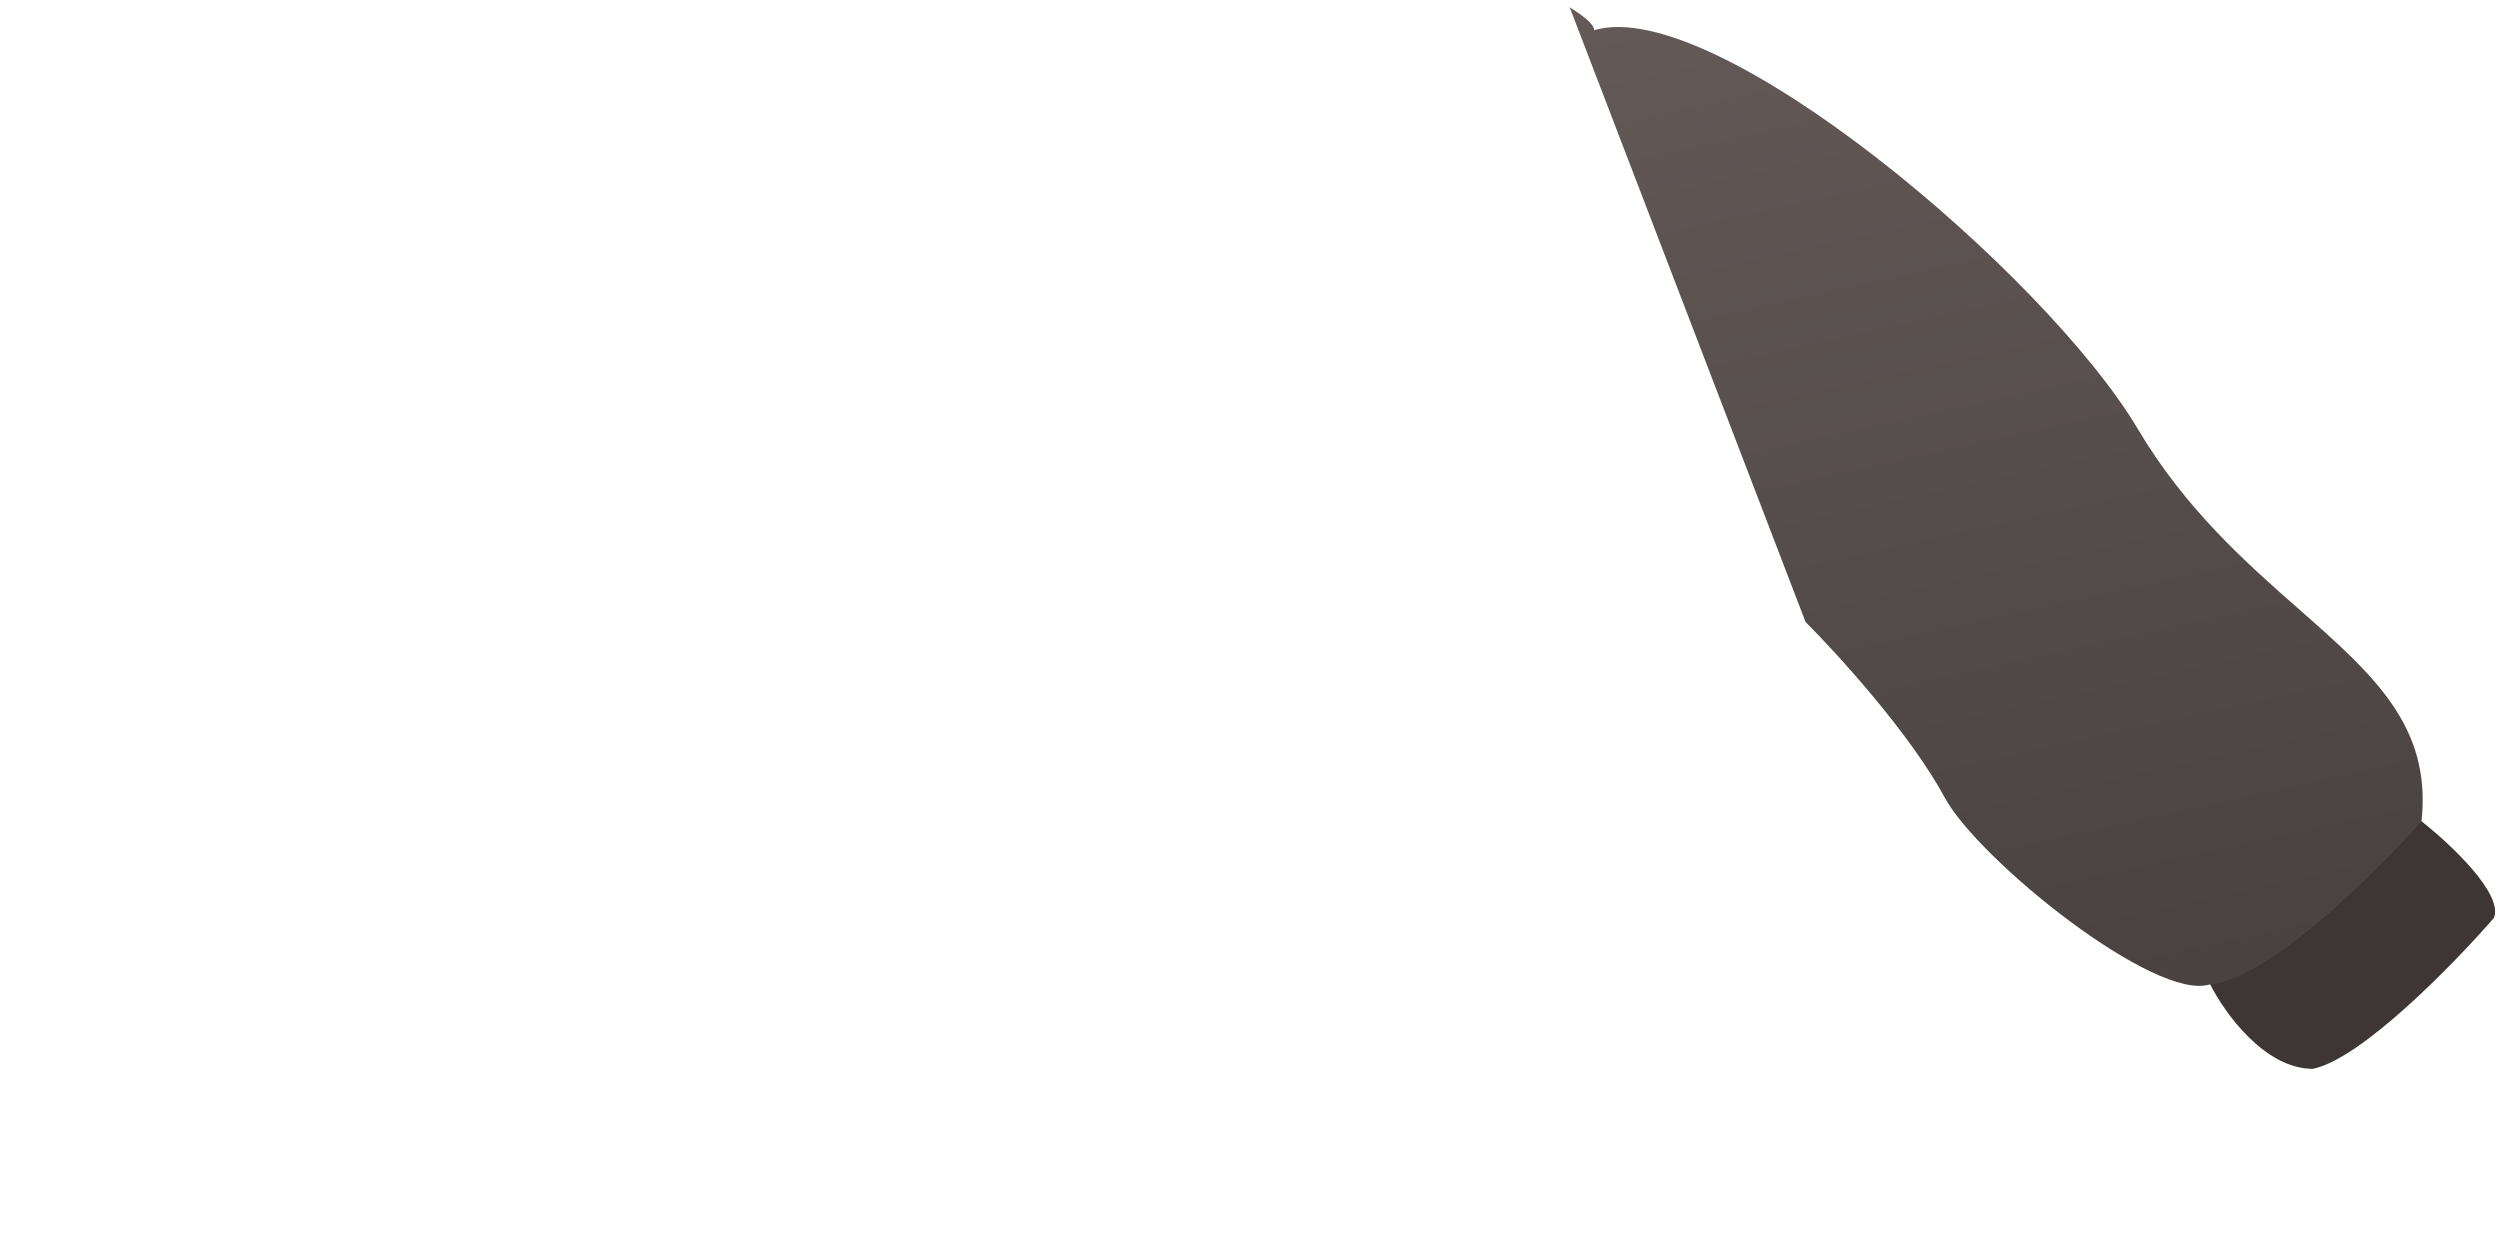
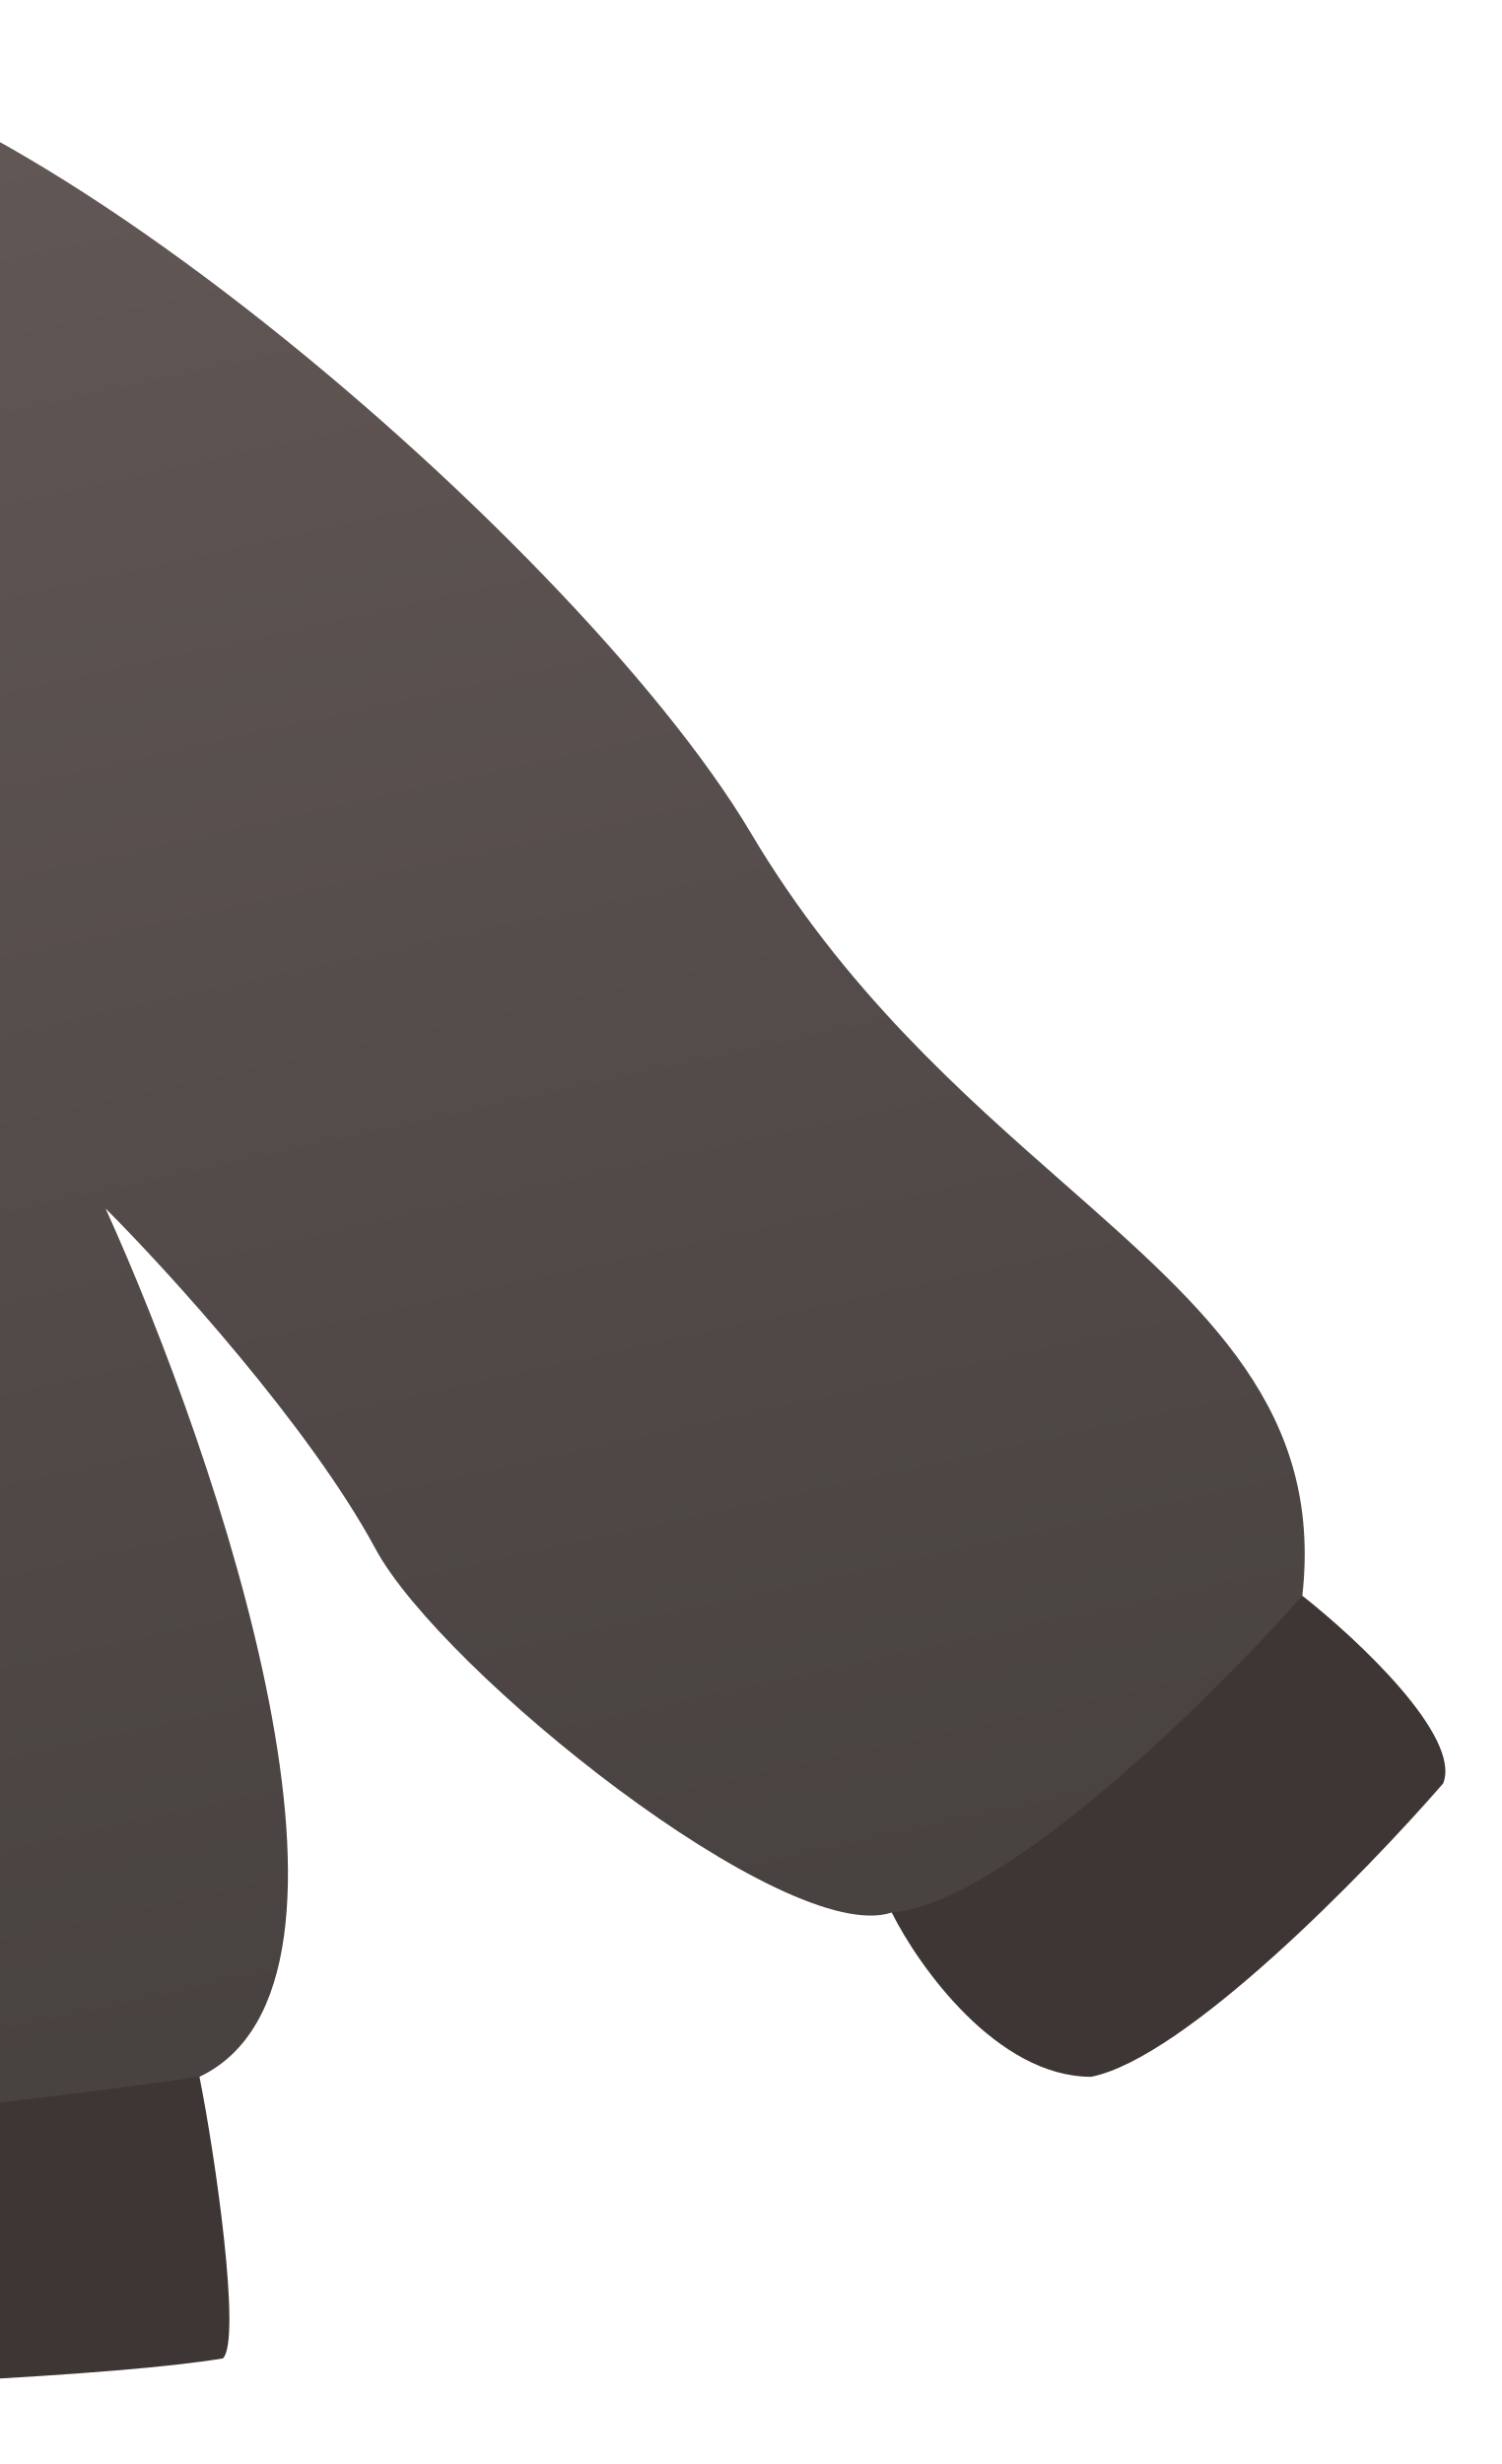
- <svg xmlns="http://www.w3.org/2000/svg" viewBox="1193.0 172.0 207.0 103.0" width="100%" height="100%">
+ <svg xmlns="http://www.w3.org/2000/svg" viewBox="1338.0 172.0 64 105" width="100%" height="100%">
  <defs>
    <filter id="filter629_ddd_495_57" x="1187" y="165" width="93.366" height="122.5" filterUnits="userSpaceOnUse" color-interpolation-filters="sRGB">
      <feFlood flood-opacity="0" result="BackgroundImageFix" />
      <feColorMatrix in="SourceAlpha" type="matrix" values="0 0 0 0 0 0 0 0 0 0 0 0 0 0 0 0 0 0 127 0" result="hardAlpha" />
      <feOffset dy="4" />
      <feGaussianBlur stdDeviation="2" />
      <feColorMatrix type="matrix" values="0 0 0 0 0.733 0 0 0 0 0.144 0 0 0 0 0.144 0 0 0 0.8 0" />
      <feBlend mode="normal" in2="BackgroundImageFix" result="effect1_dropShadow_495_57" />
      <feColorMatrix in="SourceAlpha" type="matrix" values="0 0 0 0 0 0 0 0 0 0 0 0 0 0 0 0 0 0 127 0" result="hardAlpha" />
      <feOffset dy="4" />
      <feGaussianBlur stdDeviation="2" />
      <feColorMatrix type="matrix" values="0 0 0 0 0.733 0 0 0 0 0.144 0 0 0 0 0.144 0 0 0 0.8 0" />
      <feBlend mode="normal" in2="effect1_dropShadow_495_57" result="effect2_dropShadow_495_57" />
      <feColorMatrix in="SourceAlpha" type="matrix" values="0 0 0 0 0 0 0 0 0 0 0 0 0 0 0 0 0 0 127 0" result="hardAlpha" />
      <feOffset dy="4" />
      <feGaussianBlur stdDeviation="2" />
      <feColorMatrix type="matrix" values="0 0 0 0 0.733 0 0 0 0 0.144 0 0 0 0 0.144 0 0 0 0.8 0" />
      <feBlend mode="normal" in2="effect2_dropShadow_495_57" result="effect3_dropShadow_495_57" />
      <feBlend mode="normal" in="SourceGraphic" in2="effect3_dropShadow_495_57" result="shape" />
    </filter>
    <linearGradient id="paint199_linear_495_57" x1="1238.5" y1="280" x2="1262" y2="173" gradientUnits="userSpaceOnUse">
      <stop stop-color="#413C3B" />
      <stop offset="1" stop-color="#635957" />
    </linearGradient>
    <filter id="filter630_ddd_495_57" x="1187" y="165" width="93.366" height="122.5" filterUnits="userSpaceOnUse" color-interpolation-filters="sRGB">
      <feFlood flood-opacity="0" result="BackgroundImageFix" />
      <feColorMatrix in="SourceAlpha" type="matrix" values="0 0 0 0 0 0 0 0 0 0 0 0 0 0 0 0 0 0 127 0" result="hardAlpha" />
      <feOffset dy="4" />
      <feGaussianBlur stdDeviation="2" />
      <feColorMatrix type="matrix" values="0 0 0 0 0.733 0 0 0 0 0.144 0 0 0 0 0.144 0 0 0 0.8 0" />
      <feBlend mode="normal" in2="BackgroundImageFix" result="effect1_dropShadow_495_57" />
      <feColorMatrix in="SourceAlpha" type="matrix" values="0 0 0 0 0 0 0 0 0 0 0 0 0 0 0 0 0 0 127 0" result="hardAlpha" />
      <feOffset dy="4" />
      <feGaussianBlur stdDeviation="2" />
      <feColorMatrix type="matrix" values="0 0 0 0 0.733 0 0 0 0 0.144 0 0 0 0 0.144 0 0 0 0.8 0" />
      <feBlend mode="normal" in2="effect1_dropShadow_495_57" result="effect2_dropShadow_495_57" />
      <feColorMatrix in="SourceAlpha" type="matrix" values="0 0 0 0 0 0 0 0 0 0 0 0 0 0 0 0 0 0 127 0" result="hardAlpha" />
      <feOffset dy="4" />
      <feGaussianBlur stdDeviation="2" />
      <feColorMatrix type="matrix" values="0 0 0 0 0.733 0 0 0 0 0.144 0 0 0 0 0.144 0 0 0 0.8 0" />
      <feBlend mode="normal" in2="effect2_dropShadow_495_57" result="effect3_dropShadow_495_57" />
      <feBlend mode="normal" in="SourceGraphic" in2="effect3_dropShadow_495_57" result="shape" />
    </filter>
    <linearGradient id="paint200_linear_495_57" x1="1238.5" y1="280" x2="1262" y2="173" gradientUnits="userSpaceOnUse">
      <stop stop-color="#413C3B" />
      <stop offset="1" stop-color="#635957" />
    </linearGradient>
    <filter id="filter631_ddd_495_57" x="1313" y="165" width="93.366" height="122.5" filterUnits="userSpaceOnUse" color-interpolation-filters="sRGB">
      <feFlood flood-opacity="0" result="BackgroundImageFix" />
      <feColorMatrix in="SourceAlpha" type="matrix" values="0 0 0 0 0 0 0 0 0 0 0 0 0 0 0 0 0 0 127 0" result="hardAlpha" />
      <feOffset dy="4" />
      <feGaussianBlur stdDeviation="2" />
      <feColorMatrix type="matrix" values="0 0 0 0 0.733 0 0 0 0 0.144 0 0 0 0 0.144 0 0 0 0.8 0" />
      <feBlend mode="normal" in2="BackgroundImageFix" result="effect1_dropShadow_495_57" />
      <feColorMatrix in="SourceAlpha" type="matrix" values="0 0 0 0 0 0 0 0 0 0 0 0 0 0 0 0 0 0 127 0" result="hardAlpha" />
      <feOffset dy="4" />
      <feGaussianBlur stdDeviation="2" />
      <feColorMatrix type="matrix" values="0 0 0 0 0.733 0 0 0 0 0.144 0 0 0 0 0.144 0 0 0 0.8 0" />
      <feBlend mode="normal" in2="effect1_dropShadow_495_57" result="effect2_dropShadow_495_57" />
      <feColorMatrix in="SourceAlpha" type="matrix" values="0 0 0 0 0 0 0 0 0 0 0 0 0 0 0 0 0 0 127 0" result="hardAlpha" />
      <feOffset dy="4" />
      <feGaussianBlur stdDeviation="2" />
      <feColorMatrix type="matrix" values="0 0 0 0 0.733 0 0 0 0 0.144 0 0 0 0 0.144 0 0 0 0.8 0" />
      <feBlend mode="normal" in2="effect2_dropShadow_495_57" result="effect3_dropShadow_495_57" />
      <feBlend mode="normal" in="SourceGraphic" in2="effect3_dropShadow_495_57" result="shape" />
    </filter>
    <linearGradient id="paint201_linear_495_57" x1="1354.87" y1="280" x2="1331.37" y2="173" gradientUnits="userSpaceOnUse">
      <stop stop-color="#413C3B" />
      <stop offset="1" stop-color="#635957" />
    </linearGradient>
    <filter id="filter632_di_495_57" x="1295.96" y="197.344" width="13.731" height="10.991" filterUnits="userSpaceOnUse" color-interpolation-filters="sRGB">
      <feFlood flood-opacity="0" result="BackgroundImageFix" />
      <feColorMatrix in="SourceAlpha" type="matrix" values="0 0 0 0 0 0 0 0 0 0 0 0 0 0 0 0 0 0 127 0" result="hardAlpha" />
      <feOffset dy="1" />
      <feGaussianBlur stdDeviation="1" />
      <feColorMatrix type="matrix" values="0 0 0 0 0.904 0 0 0 0 0.364 0 0 0 0 0.245 0 0 0 0.1 0" />
      <feBlend mode="normal" in2="BackgroundImageFix" result="effect1_dropShadow_495_57" />
      <feBlend mode="normal" in="SourceGraphic" in2="effect1_dropShadow_495_57" result="shape" />
      <feColorMatrix in="SourceAlpha" type="matrix" values="0 0 0 0 0 0 0 0 0 0 0 0 0 0 0 0 0 0 127 0" result="hardAlpha" />
      <feOffset />
      <feGaussianBlur stdDeviation="1.5" />
      <feComposite in2="hardAlpha" operator="arithmetic" k2="-1" k3="1" />
      <feColorMatrix type="matrix" values="0 0 0 0 1 0 0 0 0 0.842 0 0 0 0 0.45 0 0 0 1 0" />
      <feBlend mode="normal" in2="shape" result="effect2_innerShadow_495_57" />
    </filter>
    <filter id="filter633_di_495_57" x="1282.92" y="197.344" width="13.73" height="10.991" filterUnits="userSpaceOnUse" color-interpolation-filters="sRGB">
      <feFlood flood-opacity="0" result="BackgroundImageFix" />
      <feColorMatrix in="SourceAlpha" type="matrix" values="0 0 0 0 0 0 0 0 0 0 0 0 0 0 0 0 0 0 127 0" result="hardAlpha" />
      <feOffset dy="1" />
      <feGaussianBlur stdDeviation="1" />
      <feColorMatrix type="matrix" values="0 0 0 0 0.904 0 0 0 0 0.364 0 0 0 0 0.245 0 0 0 0.1 0" />
      <feBlend mode="normal" in2="BackgroundImageFix" result="effect1_dropShadow_495_57" />
      <feBlend mode="normal" in="SourceGraphic" in2="effect1_dropShadow_495_57" result="shape" />
      <feColorMatrix in="SourceAlpha" type="matrix" values="0 0 0 0 0 0 0 0 0 0 0 0 0 0 0 0 0 0 127 0" result="hardAlpha" />
      <feOffset />
      <feGaussianBlur stdDeviation="1.5" />
      <feComposite in2="hardAlpha" operator="arithmetic" k2="-1" k3="1" />
      <feColorMatrix type="matrix" values="0 0 0 0 1 0 0 0 0 0.842 0 0 0 0 0.45 0 0 0 1 0" />
      <feBlend mode="normal" in2="shape" result="effect2_innerShadow_495_57" />
    </filter>
    <filter id="filter634_di_495_57" x="1280.29" y="191.176" width="13.387" height="11.472" filterUnits="userSpaceOnUse" color-interpolation-filters="sRGB">
      <feFlood flood-opacity="0" result="BackgroundImageFix" />
      <feColorMatrix in="SourceAlpha" type="matrix" values="0 0 0 0 0 0 0 0 0 0 0 0 0 0 0 0 0 0 127 0" result="hardAlpha" />
      <feOffset dy="1" />
      <feGaussianBlur stdDeviation="1" />
      <feColorMatrix type="matrix" values="0 0 0 0 0.904 0 0 0 0 0.364 0 0 0 0 0.245 0 0 0 0.1 0" />
      <feBlend mode="normal" in2="BackgroundImageFix" result="effect1_dropShadow_495_57" />
      <feBlend mode="normal" in="SourceGraphic" in2="effect1_dropShadow_495_57" result="shape" />
      <feColorMatrix in="SourceAlpha" type="matrix" values="0 0 0 0 0 0 0 0 0 0 0 0 0 0 0 0 0 0 127 0" result="hardAlpha" />
      <feOffset />
      <feGaussianBlur stdDeviation="1.5" />
      <feComposite in2="hardAlpha" operator="arithmetic" k2="-1" k3="1" />
      <feColorMatrix type="matrix" values="0 0 0 0 1 0 0 0 0 0.842 0 0 0 0 0.45 0 0 0 1 0" />
      <feBlend mode="normal" in2="shape" result="effect2_innerShadow_495_57" />
    </filter>
    <filter id="filter635_di_495_57" x="1277.97" y="184.643" width="12.385" height="12.572" filterUnits="userSpaceOnUse" color-interpolation-filters="sRGB">
      <feFlood flood-opacity="0" result="BackgroundImageFix" />
      <feColorMatrix in="SourceAlpha" type="matrix" values="0 0 0 0 0 0 0 0 0 0 0 0 0 0 0 0 0 0 127 0" result="hardAlpha" />
      <feOffset dy="1" />
      <feGaussianBlur stdDeviation="1" />
      <feColorMatrix type="matrix" values="0 0 0 0 0.904 0 0 0 0 0.364 0 0 0 0 0.245 0 0 0 0.1 0" />
      <feBlend mode="normal" in2="BackgroundImageFix" result="effect1_dropShadow_495_57" />
      <feBlend mode="normal" in="SourceGraphic" in2="effect1_dropShadow_495_57" result="shape" />
      <feColorMatrix in="SourceAlpha" type="matrix" values="0 0 0 0 0 0 0 0 0 0 0 0 0 0 0 0 0 0 127 0" result="hardAlpha" />
      <feOffset />
      <feGaussianBlur stdDeviation="1.5" />
      <feComposite in2="hardAlpha" operator="arithmetic" k2="-1" k3="1" />
      <feColorMatrix type="matrix" values="0 0 0 0 1 0 0 0 0 0.842 0 0 0 0 0.45 0 0 0 1 0" />
      <feBlend mode="normal" in2="shape" result="effect2_innerShadow_495_57" />
    </filter>
    <filter id="filter636_di_495_57" x="1276.9" y="178.169" width="11.592" height="13.227" filterUnits="userSpaceOnUse" color-interpolation-filters="sRGB">
      <feFlood flood-opacity="0" result="BackgroundImageFix" />
      <feColorMatrix in="SourceAlpha" type="matrix" values="0 0 0 0 0 0 0 0 0 0 0 0 0 0 0 0 0 0 127 0" result="hardAlpha" />
      <feOffset dy="1" />
      <feGaussianBlur stdDeviation="1" />
      <feColorMatrix type="matrix" values="0 0 0 0 0.904 0 0 0 0 0.364 0 0 0 0 0.245 0 0 0 0.1 0" />
      <feBlend mode="normal" in2="BackgroundImageFix" result="effect1_dropShadow_495_57" />
      <feBlend mode="normal" in="SourceGraphic" in2="effect1_dropShadow_495_57" result="shape" />
      <feColorMatrix in="SourceAlpha" type="matrix" values="0 0 0 0 0 0 0 0 0 0 0 0 0 0 0 0 0 0 127 0" result="hardAlpha" />
      <feOffset />
      <feGaussianBlur stdDeviation="1.5" />
      <feComposite in2="hardAlpha" operator="arithmetic" k2="-1" k3="1" />
      <feColorMatrix type="matrix" values="0 0 0 0 1 0 0 0 0 0.842 0 0 0 0 0.45 0 0 0 1 0" />
      <feBlend mode="normal" in2="shape" result="effect2_innerShadow_495_57" />
    </filter>
    <filter id="filter637_di_495_57" x="1276.01" y="171.562" width="10.726" height="13.793" filterUnits="userSpaceOnUse" color-interpolation-filters="sRGB">
      <feFlood flood-opacity="0" result="BackgroundImageFix" />
      <feColorMatrix in="SourceAlpha" type="matrix" values="0 0 0 0 0 0 0 0 0 0 0 0 0 0 0 0 0 0 127 0" result="hardAlpha" />
      <feOffset dy="1" />
      <feGaussianBlur stdDeviation="1" />
      <feColorMatrix type="matrix" values="0 0 0 0 0.904 0 0 0 0 0.364 0 0 0 0 0.245 0 0 0 0.1 0" />
      <feBlend mode="normal" in2="BackgroundImageFix" result="effect1_dropShadow_495_57" />
      <feBlend mode="normal" in="SourceGraphic" in2="effect1_dropShadow_495_57" result="shape" />
      <feColorMatrix in="SourceAlpha" type="matrix" values="0 0 0 0 0 0 0 0 0 0 0 0 0 0 0 0 0 0 127 0" result="hardAlpha" />
      <feOffset />
      <feGaussianBlur stdDeviation="1.5" />
      <feComposite in2="hardAlpha" operator="arithmetic" k2="-1" k3="1" />
      <feColorMatrix type="matrix" values="0 0 0 0 1 0 0 0 0 0.842 0 0 0 0 0.45 0 0 0 1 0" />
      <feBlend mode="normal" in2="shape" result="effect2_innerShadow_495_57" />
    </filter>
    <filter id="filter638_d_495_57" x="1291.5" y="199.5" width="10" height="12" filterUnits="userSpaceOnUse" color-interpolation-filters="sRGB">
      <feFlood flood-opacity="0" result="BackgroundImageFix" />
      <feColorMatrix in="SourceAlpha" type="matrix" values="0 0 0 0 0 0 0 0 0 0 0 0 0 0 0 0 0 0 127 0" result="hardAlpha" />
      <feOffset dy="2" />
      <feGaussianBlur stdDeviation="0.5" />
      <feColorMatrix type="matrix" values="0 0 0 0 0.85 0 0 0 0 0.674 0 0 0 0 0.297 0 0 0 0.3 0" />
      <feBlend mode="normal" in2="BackgroundImageFix" result="effect1_dropShadow_495_57" />
      <feBlend mode="normal" in="SourceGraphic" in2="effect1_dropShadow_495_57" result="shape" />
    </filter>
    <filter id="filter639_di_495_57" x="1286" y="207" width="21" height="21" filterUnits="userSpaceOnUse" color-interpolation-filters="sRGB">
      <feFlood flood-opacity="0" result="BackgroundImageFix" />
      <feColorMatrix in="SourceAlpha" type="matrix" values="0 0 0 0 0 0 0 0 0 0 0 0 0 0 0 0 0 0 127 0" result="hardAlpha" />
      <feOffset />
      <feGaussianBlur stdDeviation="2" />
      <feColorMatrix type="matrix" values="0 0 0 0 0.878 0 0 0 0 0.702 0 0 0 0 0.251 0 0 0 0.5 0" />
      <feBlend mode="normal" in2="BackgroundImageFix" result="effect1_dropShadow_495_57" />
      <feBlend mode="normal" in="SourceGraphic" in2="effect1_dropShadow_495_57" result="shape" />
      <feColorMatrix in="SourceAlpha" type="matrix" values="0 0 0 0 0 0 0 0 0 0 0 0 0 0 0 0 0 0 127 0" result="hardAlpha" />
      <feOffset />
      <feGaussianBlur stdDeviation="2" />
      <feComposite in2="hardAlpha" operator="arithmetic" k2="-1" k3="1" />
      <feColorMatrix type="matrix" values="0 0 0 0 0.637 0 0 0 0 0.472 0 0 0 0 0.048 0 0 0 0.25 0" />
      <feBlend mode="normal" in2="shape" result="effect2_innerShadow_495_57" />
    </filter>
    <filter id="filter640_di_495_57" x="1298.94" y="191.176" width="13.387" height="11.472" filterUnits="userSpaceOnUse" color-interpolation-filters="sRGB">
      <feFlood flood-opacity="0" result="BackgroundImageFix" />
      <feColorMatrix in="SourceAlpha" type="matrix" values="0 0 0 0 0 0 0 0 0 0 0 0 0 0 0 0 0 0 127 0" result="hardAlpha" />
      <feOffset dy="1" />
      <feGaussianBlur stdDeviation="1" />
      <feColorMatrix type="matrix" values="0 0 0 0 0.904 0 0 0 0 0.364 0 0 0 0 0.245 0 0 0 0.1 0" />
      <feBlend mode="normal" in2="BackgroundImageFix" result="effect1_dropShadow_495_57" />
      <feBlend mode="normal" in="SourceGraphic" in2="effect1_dropShadow_495_57" result="shape" />
      <feColorMatrix in="SourceAlpha" type="matrix" values="0 0 0 0 0 0 0 0 0 0 0 0 0 0 0 0 0 0 127 0" result="hardAlpha" />
      <feOffset />
      <feGaussianBlur stdDeviation="1.5" />
      <feComposite in2="hardAlpha" operator="arithmetic" k2="-1" k3="1" />
      <feColorMatrix type="matrix" values="0 0 0 0 1 0 0 0 0 0.842 0 0 0 0 0.45 0 0 0 1 0" />
      <feBlend mode="normal" in2="shape" result="effect2_innerShadow_495_57" />
    </filter>
    <filter id="filter641_di_495_57" x="1302.26" y="184.643" width="12.386" height="12.572" filterUnits="userSpaceOnUse" color-interpolation-filters="sRGB">
      <feFlood flood-opacity="0" result="BackgroundImageFix" />
      <feColorMatrix in="SourceAlpha" type="matrix" values="0 0 0 0 0 0 0 0 0 0 0 0 0 0 0 0 0 0 127 0" result="hardAlpha" />
      <feOffset dy="1" />
      <feGaussianBlur stdDeviation="1" />
      <feColorMatrix type="matrix" values="0 0 0 0 0.904 0 0 0 0 0.364 0 0 0 0 0.245 0 0 0 0.1 0" />
      <feBlend mode="normal" in2="BackgroundImageFix" result="effect1_dropShadow_495_57" />
      <feBlend mode="normal" in="SourceGraphic" in2="effect1_dropShadow_495_57" result="shape" />
      <feColorMatrix in="SourceAlpha" type="matrix" values="0 0 0 0 0 0 0 0 0 0 0 0 0 0 0 0 0 0 127 0" result="hardAlpha" />
      <feOffset />
      <feGaussianBlur stdDeviation="1.5" />
      <feComposite in2="hardAlpha" operator="arithmetic" k2="-1" k3="1" />
      <feColorMatrix type="matrix" values="0 0 0 0 1 0 0 0 0 0.842 0 0 0 0 0.45 0 0 0 1 0" />
      <feBlend mode="normal" in2="shape" result="effect2_innerShadow_495_57" />
    </filter>
    <filter id="filter642_di_495_57" x="1304.12" y="178.169" width="11.592" height="13.227" filterUnits="userSpaceOnUse" color-interpolation-filters="sRGB">
      <feFlood flood-opacity="0" result="BackgroundImageFix" />
      <feColorMatrix in="SourceAlpha" type="matrix" values="0 0 0 0 0 0 0 0 0 0 0 0 0 0 0 0 0 0 127 0" result="hardAlpha" />
      <feOffset dy="1" />
      <feGaussianBlur stdDeviation="1" />
      <feColorMatrix type="matrix" values="0 0 0 0 0.904 0 0 0 0 0.364 0 0 0 0 0.245 0 0 0 0.1 0" />
      <feBlend mode="normal" in2="BackgroundImageFix" result="effect1_dropShadow_495_57" />
      <feBlend mode="normal" in="SourceGraphic" in2="effect1_dropShadow_495_57" result="shape" />
      <feColorMatrix in="SourceAlpha" type="matrix" values="0 0 0 0 0 0 0 0 0 0 0 0 0 0 0 0 0 0 127 0" result="hardAlpha" />
      <feOffset />
      <feGaussianBlur stdDeviation="1.5" />
      <feComposite in2="hardAlpha" operator="arithmetic" k2="-1" k3="1" />
      <feColorMatrix type="matrix" values="0 0 0 0 1 0 0 0 0 0.842 0 0 0 0 0.45 0 0 0 1 0" />
      <feBlend mode="normal" in2="shape" result="effect2_innerShadow_495_57" />
    </filter>
    <filter id="filter643_di_495_57" x="1305.88" y="171.562" width="10.725" height="13.793" filterUnits="userSpaceOnUse" color-interpolation-filters="sRGB">
      <feFlood flood-opacity="0" result="BackgroundImageFix" />
      <feColorMatrix in="SourceAlpha" type="matrix" values="0 0 0 0 0 0 0 0 0 0 0 0 0 0 0 0 0 0 127 0" result="hardAlpha" />
      <feOffset dy="1" />
      <feGaussianBlur stdDeviation="1" />
      <feColorMatrix type="matrix" values="0 0 0 0 0.904 0 0 0 0 0.364 0 0 0 0 0.245 0 0 0 0.1 0" />
      <feBlend mode="normal" in2="BackgroundImageFix" result="effect1_dropShadow_495_57" />
      <feBlend mode="normal" in="SourceGraphic" in2="effect1_dropShadow_495_57" result="shape" />
      <feColorMatrix in="SourceAlpha" type="matrix" values="0 0 0 0 0 0 0 0 0 0 0 0 0 0 0 0 0 0 127 0" result="hardAlpha" />
      <feOffset />
      <feGaussianBlur stdDeviation="1.5" />
      <feComposite in2="hardAlpha" operator="arithmetic" k2="-1" k3="1" />
      <feColorMatrix type="matrix" values="0 0 0 0 1 0 0 0 0 0.842 0 0 0 0 0.45 0 0 0 1 0" />
      <feBlend mode="normal" in2="shape" result="effect2_innerShadow_495_57" />
    </filter>
+     <clipPath id="clip_top_long_sleeve_02_sr">
+       <rect x="1338.0" y="172.0" width="64" height="105" />
+     </clipPath>
  </defs>
-   <mask id="mask86_495_57" style="mask-type:alpha" maskUnits="userSpaceOnUse" x="1193" y="172" width="207" height="103">
-     <path fill-rule="evenodd" clip-rule="evenodd" d="M1342.5 223.5C1345.17 226.167 1351.2 232.8 1354 238C1356.8 243.2 1371.5 255 1376 253.5C1377.17 255.833 1380.5 260.5 1384.5 260.5C1388.5 259.7 1396.17 251.833 1399.5 248C1400.3 246 1395.83 241.833 1393.5 240C1394.37 232.142 1389.49 227.841 1383.38 222.464C1378.99 218.603 1373.97 214.187 1370 207.5C1362.4 194.7 1335 171.5 1325 174.5C1325 173.961 1323.87 173.165 1322.97 172.601L1342.5 223.5Z" fill="black" />
-   </mask>
-   <g mask="url(#mask86_495_57)">
-     <path d="M1402 163H1189V326H1402V163Z" fill="#DF3C3C" />
-     <g filter="url(#filter629_ddd_495_57)">
-       <path d="M1241.5 276L1274.5 279.5C1279.3 269.9 1273.17 200.333 1274.5 173L1265 165L1215.5 208.5C1209.17 216.5 1192.6 244.2 1191 249L1209 265L1238.5 247L1241.5 276Z" fill="url(#paint199_linear_495_57)" />
+   <g clip-path="url(#clip_top_long_sleeve_02_sr)">
+     <mask id="mask86_495_57" style="mask-type:alpha" maskUnits="userSpaceOnUse" x="1193" y="172" width="207" height="103">
+       <path fill-rule="evenodd" clip-rule="evenodd" d="M1268.82 172.703C1268.4 173.258 1268 173.993 1268 174.5C1258 171.5 1230.6 194.7 1223 207.5C1219.03 214.187 1214.01 218.603 1209.62 222.464C1203.51 227.841 1198.63 232.142 1199.5 240C1197.17 241.833 1192.7 246 1193.5 248C1196.83 251.833 1204.5 259.7 1208.5 260.5C1212.5 260.5 1215.83 255.833 1217 253.5C1221.5 255 1236.2 243.2 1239 238C1241.8 232.8 1247.83 226.167 1250.5 223.5C1245.67 234.167 1238.1 256.5 1246.5 260.5C1245.83 263.833 1245.2 271.7 1246 272.5C1260 274.5 1288.6 274.5 1295 274.5C1301.4 274.5 1338.5 274 1347.5 272.5C1348.3 271.7 1347.17 263.833 1346.5 260.5C1354.9 256.5 1347.33 234.167 1342.5 223.5C1345.17 226.167 1351.2 232.8 1354 238C1356.8 243.2 1371.5 255 1376 253.5C1377.17 255.833 1380.5 260.5 1384.5 260.5C1388.5 259.7 1396.17 251.833 1399.5 248C1400.3 246 1395.83 241.833 1393.5 240C1394.37 232.142 1389.49 227.841 1383.38 222.464C1378.99 218.603 1373.97 214.187 1370 207.5C1362.4 194.7 1335 171.5 1325 174.5C1325 173.961 1323.87 173.165 1322.97 172.601C1316.21 174.325 1306.57 176 1295.69 176C1285.04 176 1275.56 174.391 1268.82 172.703Z" fill="black" />
+     </mask>
+     <g mask="url(#mask86_495_57)">
+       <path d="M1402 163H1189V326H1402V163Z" fill="#DF3C3C" />
+       <g filter="url(#filter629_ddd_495_57)">
+         <path d="M1241.5 276L1274.5 279.5C1279.3 269.9 1273.17 200.333 1274.5 173L1265 165L1215.5 208.5C1209.17 216.5 1192.6 244.2 1191 249L1209 265L1238.5 247L1241.5 276Z" fill="url(#paint199_linear_495_57)" />
+       </g>
+       <g filter="url(#filter630_ddd_495_57)">
+         <path d="M1241.5 276L1274.5 279.5C1279.3 269.9 1273.17 200.333 1274.5 173L1265 165L1215.5 208.5C1209.17 216.5 1192.6 244.2 1191 249L1209 265L1238.5 247L1241.5 276Z" fill="url(#paint200_linear_495_57)" />
+       </g>
+       <g filter="url(#filter631_ddd_495_57)">
+         <path d="M1351.87 276L1318.87 279.5C1314.07 269.9 1320.2 200.333 1318.87 173L1328.37 165L1377.87 208.5C1384.2 216.5 1400.77 244.2 1402.37 249L1384.37 265L1354.87 247L1351.87 276Z" fill="url(#paint201_linear_495_57)" />
+       </g>
+       <g filter="url(#filter632_di_495_57)">
+         <path d="M1307.51 199.779C1306.56 197.844 1303.53 198.255 1302.17 198.786C1301.13 199.193 1296.99 201.724 1298.17 204.143C1299.12 206.078 1302.36 205.23 1303.86 204.565C1305.47 203.775 1308.46 201.713 1307.51 199.779Z" fill="#FED97B" />
+       </g>
+       <g filter="url(#filter633_di_495_57)">
+         <path d="M1285.1 199.779C1286.05 197.844 1289.08 198.255 1290.44 198.786C1291.48 199.193 1295.62 201.724 1294.44 204.143C1293.49 206.078 1290.25 205.23 1288.75 204.565C1287.14 203.775 1284.15 201.713 1285.1 199.779Z" fill="#FED97B" />
+       </g>
+       <g filter="url(#filter634_di_495_57)">
+         <path d="M1282.57 193.308C1283.73 191.493 1286.69 192.246 1287.98 192.927C1288.97 193.449 1292.8 196.434 1291.35 198.702C1290.19 200.517 1287.07 199.309 1285.65 198.477C1284.14 197.511 1281.41 195.123 1282.57 193.308Z" fill="#FED97B" />
+       </g>
+       <g filter="url(#filter635_di_495_57)">
+         <path d="M1280.55 186.26C1282.13 184.796 1284.81 186.27 1285.88 187.255C1286.71 188.009 1289.66 191.862 1287.69 193.692C1286.11 195.157 1283.39 193.201 1282.23 192.04C1281.01 190.723 1278.97 187.724 1280.55 186.26Z" fill="#FED97B" />
+       </g>
+       <g filter="url(#filter636_di_495_57)">
+         <path d="M1279.75 179.536C1281.55 178.364 1283.94 180.276 1284.83 181.431C1285.52 182.315 1287.77 186.617 1285.51 188.082C1283.7 189.254 1281.36 186.862 1280.42 185.519C1279.44 184.013 1277.94 180.708 1279.75 179.536Z" fill="#FED97B" />
+       </g>
+       <g filter="url(#filter637_di_495_57)">
+         <path d="M1279.25 172.728C1281.25 171.92 1283.23 174.249 1283.89 175.553C1284.4 176.551 1285.79 181.201 1283.29 182.211C1281.3 183.02 1279.45 180.227 1278.78 178.73C1278.11 177.066 1277.26 173.536 1279.25 172.728Z" fill="#FED97B" />
+       </g>
+       <g filter="url(#filter638_d_495_57)">
+         <path d="M1294 201L1296.54 207L1299 201H1294Z" fill="#FBCC54" />
+         <path d="M1294 201L1296.54 207L1299 201H1294Z" stroke="#FBCC54" stroke-width="3" stroke-linejoin="round" />
+       </g>
+       <path d="M1296.5 229C1302.85 229 1308 223.851 1308 217.5C1308 211.149 1302.85 206 1296.5 206C1290.15 206 1285 211.149 1285 217.5C1285 223.851 1290.15 229 1296.5 229Z" fill="#FFDA7C" />
+       <path d="M1296.5 229C1302.85 229 1308 223.851 1308 217.5C1308 211.149 1302.85 206 1296.5 206C1290.15 206 1285 211.149 1285 217.5C1285 223.851 1290.15 229 1296.5 229Z" fill="#FFDA7C" />
+       <path d="M1296.5 229C1302.85 229 1308 223.851 1308 217.5C1308 211.149 1302.85 206 1296.5 206C1290.15 206 1285 211.149 1285 217.5C1285 223.851 1290.15 229 1296.5 229Z" fill="#FFDA7C" />
+       <g filter="url(#filter639_di_495_57)">
+         <path d="M1296.5 224C1300.09 224 1303 221.09 1303 217.5C1303 213.91 1300.09 211 1296.5 211C1292.91 211 1290 213.91 1290 217.5C1290 221.09 1292.91 224 1296.5 224Z" fill="#FBCC54" />
+       </g>
+       <g filter="url(#filter640_di_495_57)">
+         <path d="M1310.05 193.308C1308.89 191.493 1305.92 192.246 1304.63 192.927C1303.64 193.449 1299.81 196.434 1301.26 198.702C1302.42 200.517 1305.55 199.309 1306.96 198.477C1308.47 197.511 1311.21 195.123 1310.05 193.308Z" fill="#FED97B" />
+       </g>
+       <g filter="url(#filter641_di_495_57)">
+         <path d="M1312.07 186.26C1310.49 184.796 1307.81 186.27 1306.73 187.255C1305.9 188.009 1302.95 191.862 1304.92 193.692C1306.5 195.157 1309.22 193.201 1310.38 192.04C1311.6 190.723 1313.65 187.724 1312.07 186.26Z" fill="#FED97B" />
+       </g>
+       <g filter="url(#filter642_di_495_57)">
+         <path d="M1312.87 179.536C1311.06 178.364 1308.67 180.276 1307.78 181.431C1307.09 182.315 1304.84 186.617 1307.1 188.082C1308.91 189.254 1311.25 186.862 1312.2 185.519C1313.17 184.013 1314.67 180.708 1312.87 179.536Z" fill="#FED97B" />
+       </g>
+       <g filter="url(#filter643_di_495_57)">
+         <path d="M1313.36 172.728C1311.36 171.92 1309.38 174.249 1308.72 175.553C1308.22 176.551 1306.82 181.201 1309.32 182.211C1311.32 183.02 1313.16 180.227 1313.83 178.73C1314.51 177.066 1315.35 173.536 1313.36 172.728Z" fill="#FED97B" />
+       </g>
+       <path d="M1217 253.5C1212.2 253.1 1203.33 244.333 1199.5 240H1198L1192 247.5L1206.5 261.5L1215.5 259.5L1217 253.5Z" fill="#3E3635" />
+       <path d="M1376 253.5C1380.8 253.1 1389.67 244.333 1393.5 240H1395L1401 247.5L1386.5 261.5L1377.5 259.5L1376 253.5Z" fill="#3E3635" />
+       <path d="M1318 276C1317.6 274 1317.17 266.167 1317 262.5C1321 263.7 1338.33 261.667 1346.5 260.5L1347.5 261L1348.5 273.5C1338.5 275.167 1318.4 278 1318 276Z" fill="#3E3635" />
+       <path d="M1275.5 275C1276.3 273.4 1276.5 265 1276.5 261C1272.9 261.8 1255 261 1246.5 260.5L1245 261.5L1245.5 273C1255.17 274.333 1274.7 276.6 1275.5 275Z" fill="#3E3635" />
    </g>
-     <g filter="url(#filter630_ddd_495_57)">
-       <path d="M1241.5 276L1274.5 279.5C1279.3 269.9 1273.17 200.333 1274.5 173L1265 165L1215.5 208.5C1209.17 216.5 1192.6 244.2 1191 249L1209 265L1238.5 247L1241.5 276Z" fill="url(#paint200_linear_495_57)" />
-     </g>
-     <g filter="url(#filter631_ddd_495_57)">
-       <path d="M1351.87 276L1318.87 279.5C1314.07 269.9 1320.2 200.333 1318.87 173L1328.37 165L1377.87 208.5C1384.2 216.5 1400.77 244.2 1402.37 249L1384.37 265L1354.87 247L1351.87 276Z" fill="url(#paint201_linear_495_57)" />
-     </g>
-     <g filter="url(#filter632_di_495_57)">
-       <path d="M1307.51 199.779C1306.56 197.844 1303.53 198.255 1302.17 198.786C1301.13 199.193 1296.99 201.724 1298.17 204.143C1299.12 206.078 1302.36 205.23 1303.86 204.565C1305.47 203.775 1308.46 201.713 1307.51 199.779Z" fill="#FED97B" />
-     </g>
-     <g filter="url(#filter633_di_495_57)">
-       <path d="M1285.1 199.779C1286.05 197.844 1289.08 198.255 1290.44 198.786C1291.48 199.193 1295.62 201.724 1294.44 204.143C1293.49 206.078 1290.25 205.23 1288.75 204.565C1287.14 203.775 1284.15 201.713 1285.1 199.779Z" fill="#FED97B" />
-     </g>
-     <g filter="url(#filter634_di_495_57)">
-       <path d="M1282.57 193.308C1283.73 191.493 1286.69 192.246 1287.98 192.927C1288.97 193.449 1292.8 196.434 1291.35 198.702C1290.19 200.517 1287.07 199.309 1285.65 198.477C1284.14 197.511 1281.41 195.123 1282.57 193.308Z" fill="#FED97B" />
-     </g>
-     <g filter="url(#filter635_di_495_57)">
-       <path d="M1280.55 186.26C1282.13 184.796 1284.81 186.27 1285.88 187.255C1286.71 188.009 1289.66 191.862 1287.69 193.692C1286.11 195.157 1283.39 193.201 1282.23 192.04C1281.01 190.723 1278.97 187.724 1280.55 186.26Z" fill="#FED97B" />
-     </g>
-     <g filter="url(#filter636_di_495_57)">
-       <path d="M1279.75 179.536C1281.55 178.364 1283.94 180.276 1284.83 181.431C1285.52 182.315 1287.77 186.617 1285.51 188.082C1283.7 189.254 1281.36 186.862 1280.42 185.519C1279.44 184.013 1277.94 180.708 1279.75 179.536Z" fill="#FED97B" />
-     </g>
-     <g filter="url(#filter637_di_495_57)">
-       <path d="M1279.25 172.728C1281.25 171.92 1283.23 174.249 1283.89 175.553C1284.4 176.551 1285.79 181.201 1283.29 182.211C1281.3 183.02 1279.45 180.227 1278.78 178.73C1278.11 177.066 1277.26 173.536 1279.25 172.728Z" fill="#FED97B" />
-     </g>
-     <g filter="url(#filter638_d_495_57)">
-       <path d="M1294 201L1296.54 207L1299 201H1294Z" fill="#FBCC54" />
-       <path d="M1294 201L1296.54 207L1299 201H1294Z" stroke="#FBCC54" stroke-width="3" stroke-linejoin="round" />
-     </g>
-     <path d="M1296.5 229C1302.85 229 1308 223.851 1308 217.5C1308 211.149 1302.85 206 1296.5 206C1290.15 206 1285 211.149 1285 217.5C1285 223.851 1290.15 229 1296.5 229Z" fill="#FFDA7C" />
-     <path d="M1296.5 229C1302.85 229 1308 223.851 1308 217.5C1308 211.149 1302.85 206 1296.5 206C1290.15 206 1285 211.149 1285 217.5C1285 223.851 1290.15 229 1296.5 229Z" fill="#FFDA7C" />
-     <path d="M1296.5 229C1302.85 229 1308 223.851 1308 217.5C1308 211.149 1302.85 206 1296.5 206C1290.15 206 1285 211.149 1285 217.5C1285 223.851 1290.15 229 1296.5 229Z" fill="#FFDA7C" />
-     <g filter="url(#filter639_di_495_57)">
-       <path d="M1296.5 224C1300.09 224 1303 221.09 1303 217.5C1303 213.91 1300.09 211 1296.5 211C1292.91 211 1290 213.91 1290 217.5C1290 221.09 1292.91 224 1296.5 224Z" fill="#FBCC54" />
-     </g>
-     <g filter="url(#filter640_di_495_57)">
-       <path d="M1310.05 193.308C1308.89 191.493 1305.92 192.246 1304.63 192.927C1303.64 193.449 1299.81 196.434 1301.26 198.702C1302.42 200.517 1305.55 199.309 1306.96 198.477C1308.47 197.511 1311.21 195.123 1310.05 193.308Z" fill="#FED97B" />
-     </g>
-     <g filter="url(#filter641_di_495_57)">
-       <path d="M1312.07 186.26C1310.49 184.796 1307.81 186.27 1306.73 187.255C1305.9 188.009 1302.95 191.862 1304.92 193.692C1306.5 195.157 1309.22 193.201 1310.38 192.04C1311.6 190.723 1313.65 187.724 1312.07 186.26Z" fill="#FED97B" />
-     </g>
-     <g filter="url(#filter642_di_495_57)">
-       <path d="M1312.87 179.536C1311.06 178.364 1308.67 180.276 1307.78 181.431C1307.09 182.315 1304.84 186.617 1307.1 188.082C1308.91 189.254 1311.25 186.862 1312.2 185.519C1313.17 184.013 1314.67 180.708 1312.87 179.536Z" fill="#FED97B" />
-     </g>
-     <g filter="url(#filter643_di_495_57)">
-       <path d="M1313.36 172.728C1311.36 171.92 1309.38 174.249 1308.72 175.553C1308.22 176.551 1306.82 181.201 1309.32 182.211C1311.32 183.02 1313.16 180.227 1313.83 178.73C1314.51 177.066 1315.35 173.536 1313.36 172.728Z" fill="#FED97B" />
-     </g>
-     <path d="M1217 253.5C1212.2 253.1 1203.33 244.333 1199.5 240H1198L1192 247.5L1206.5 261.5L1215.5 259.5L1217 253.5Z" fill="#3E3635" />
-     <path d="M1376 253.5C1380.8 253.1 1389.67 244.333 1393.5 240H1395L1401 247.5L1386.5 261.5L1377.5 259.5L1376 253.5Z" fill="#3E3635" />
-     <path d="M1318 276C1317.6 274 1317.17 266.167 1317 262.5C1321 263.7 1338.33 261.667 1346.5 260.5L1347.5 261L1348.5 273.5C1338.5 275.167 1318.4 278 1318 276Z" fill="#3E3635" />
-     <path d="M1275.5 275C1276.3 273.4 1276.5 265 1276.5 261C1272.9 261.8 1255 261 1246.5 260.5L1245 261.5L1245.5 273C1255.17 274.333 1274.7 276.6 1275.5 275Z" fill="#3E3635" />
  </g>
</svg>
